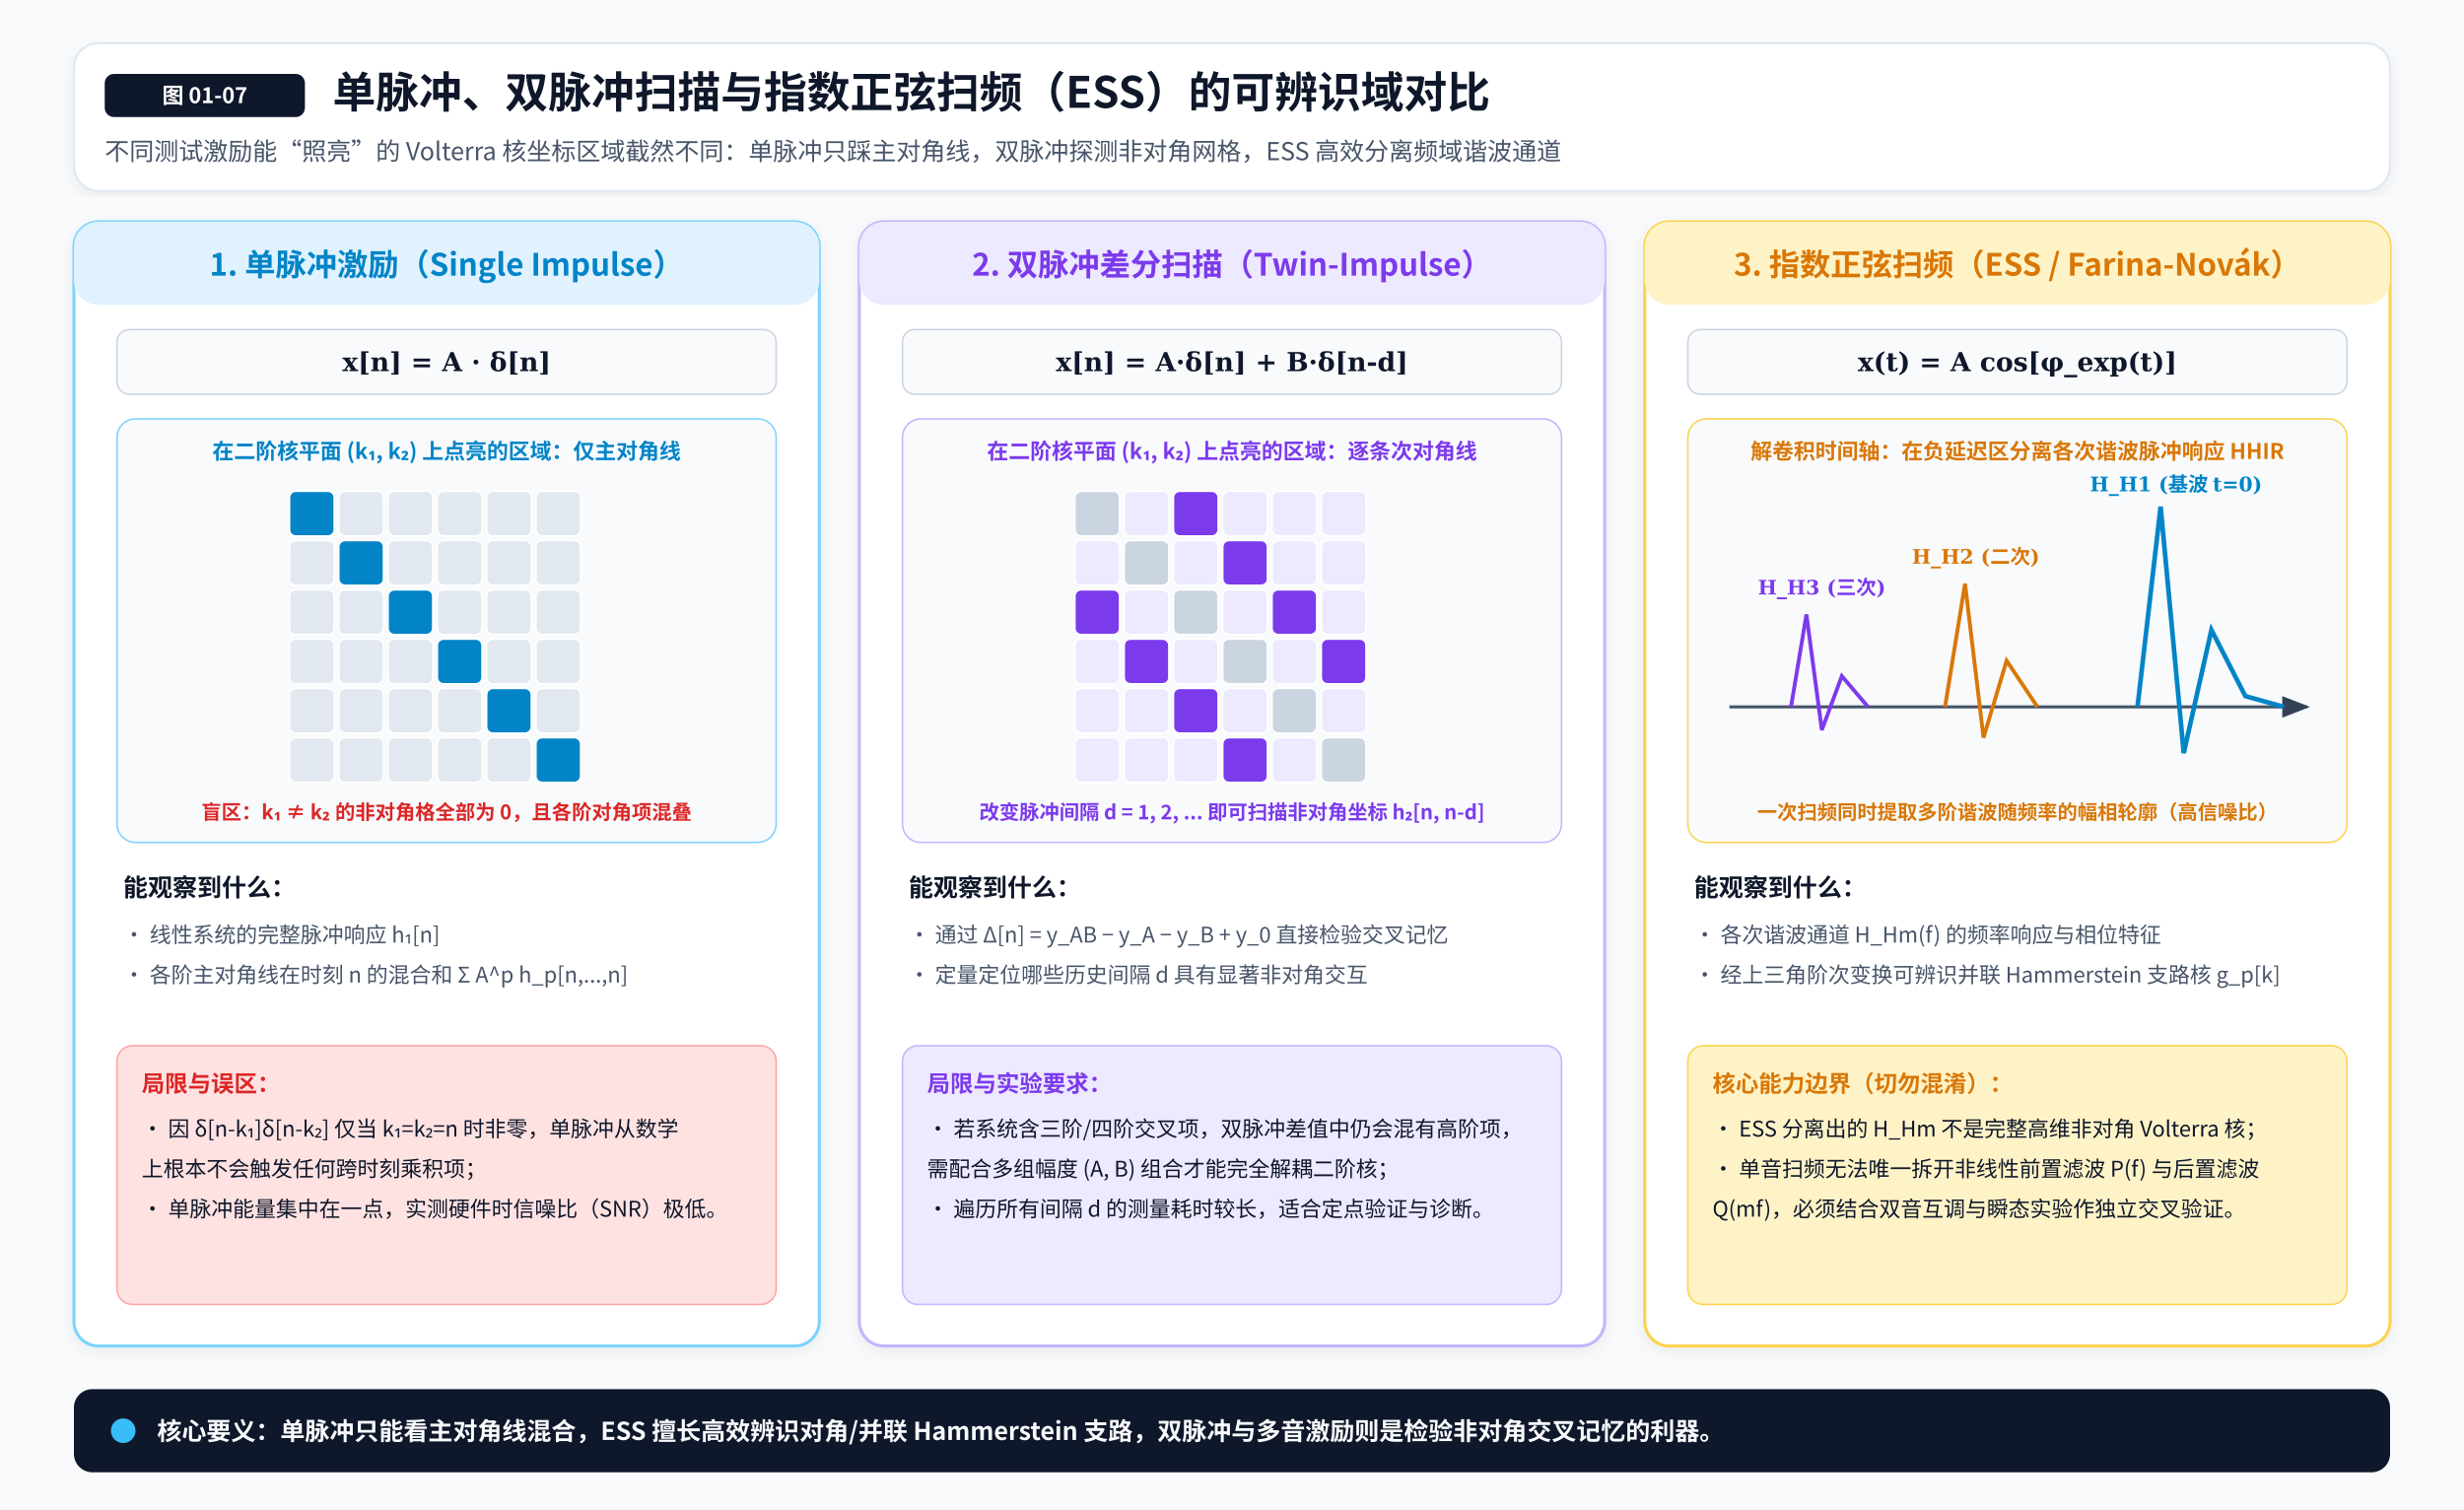
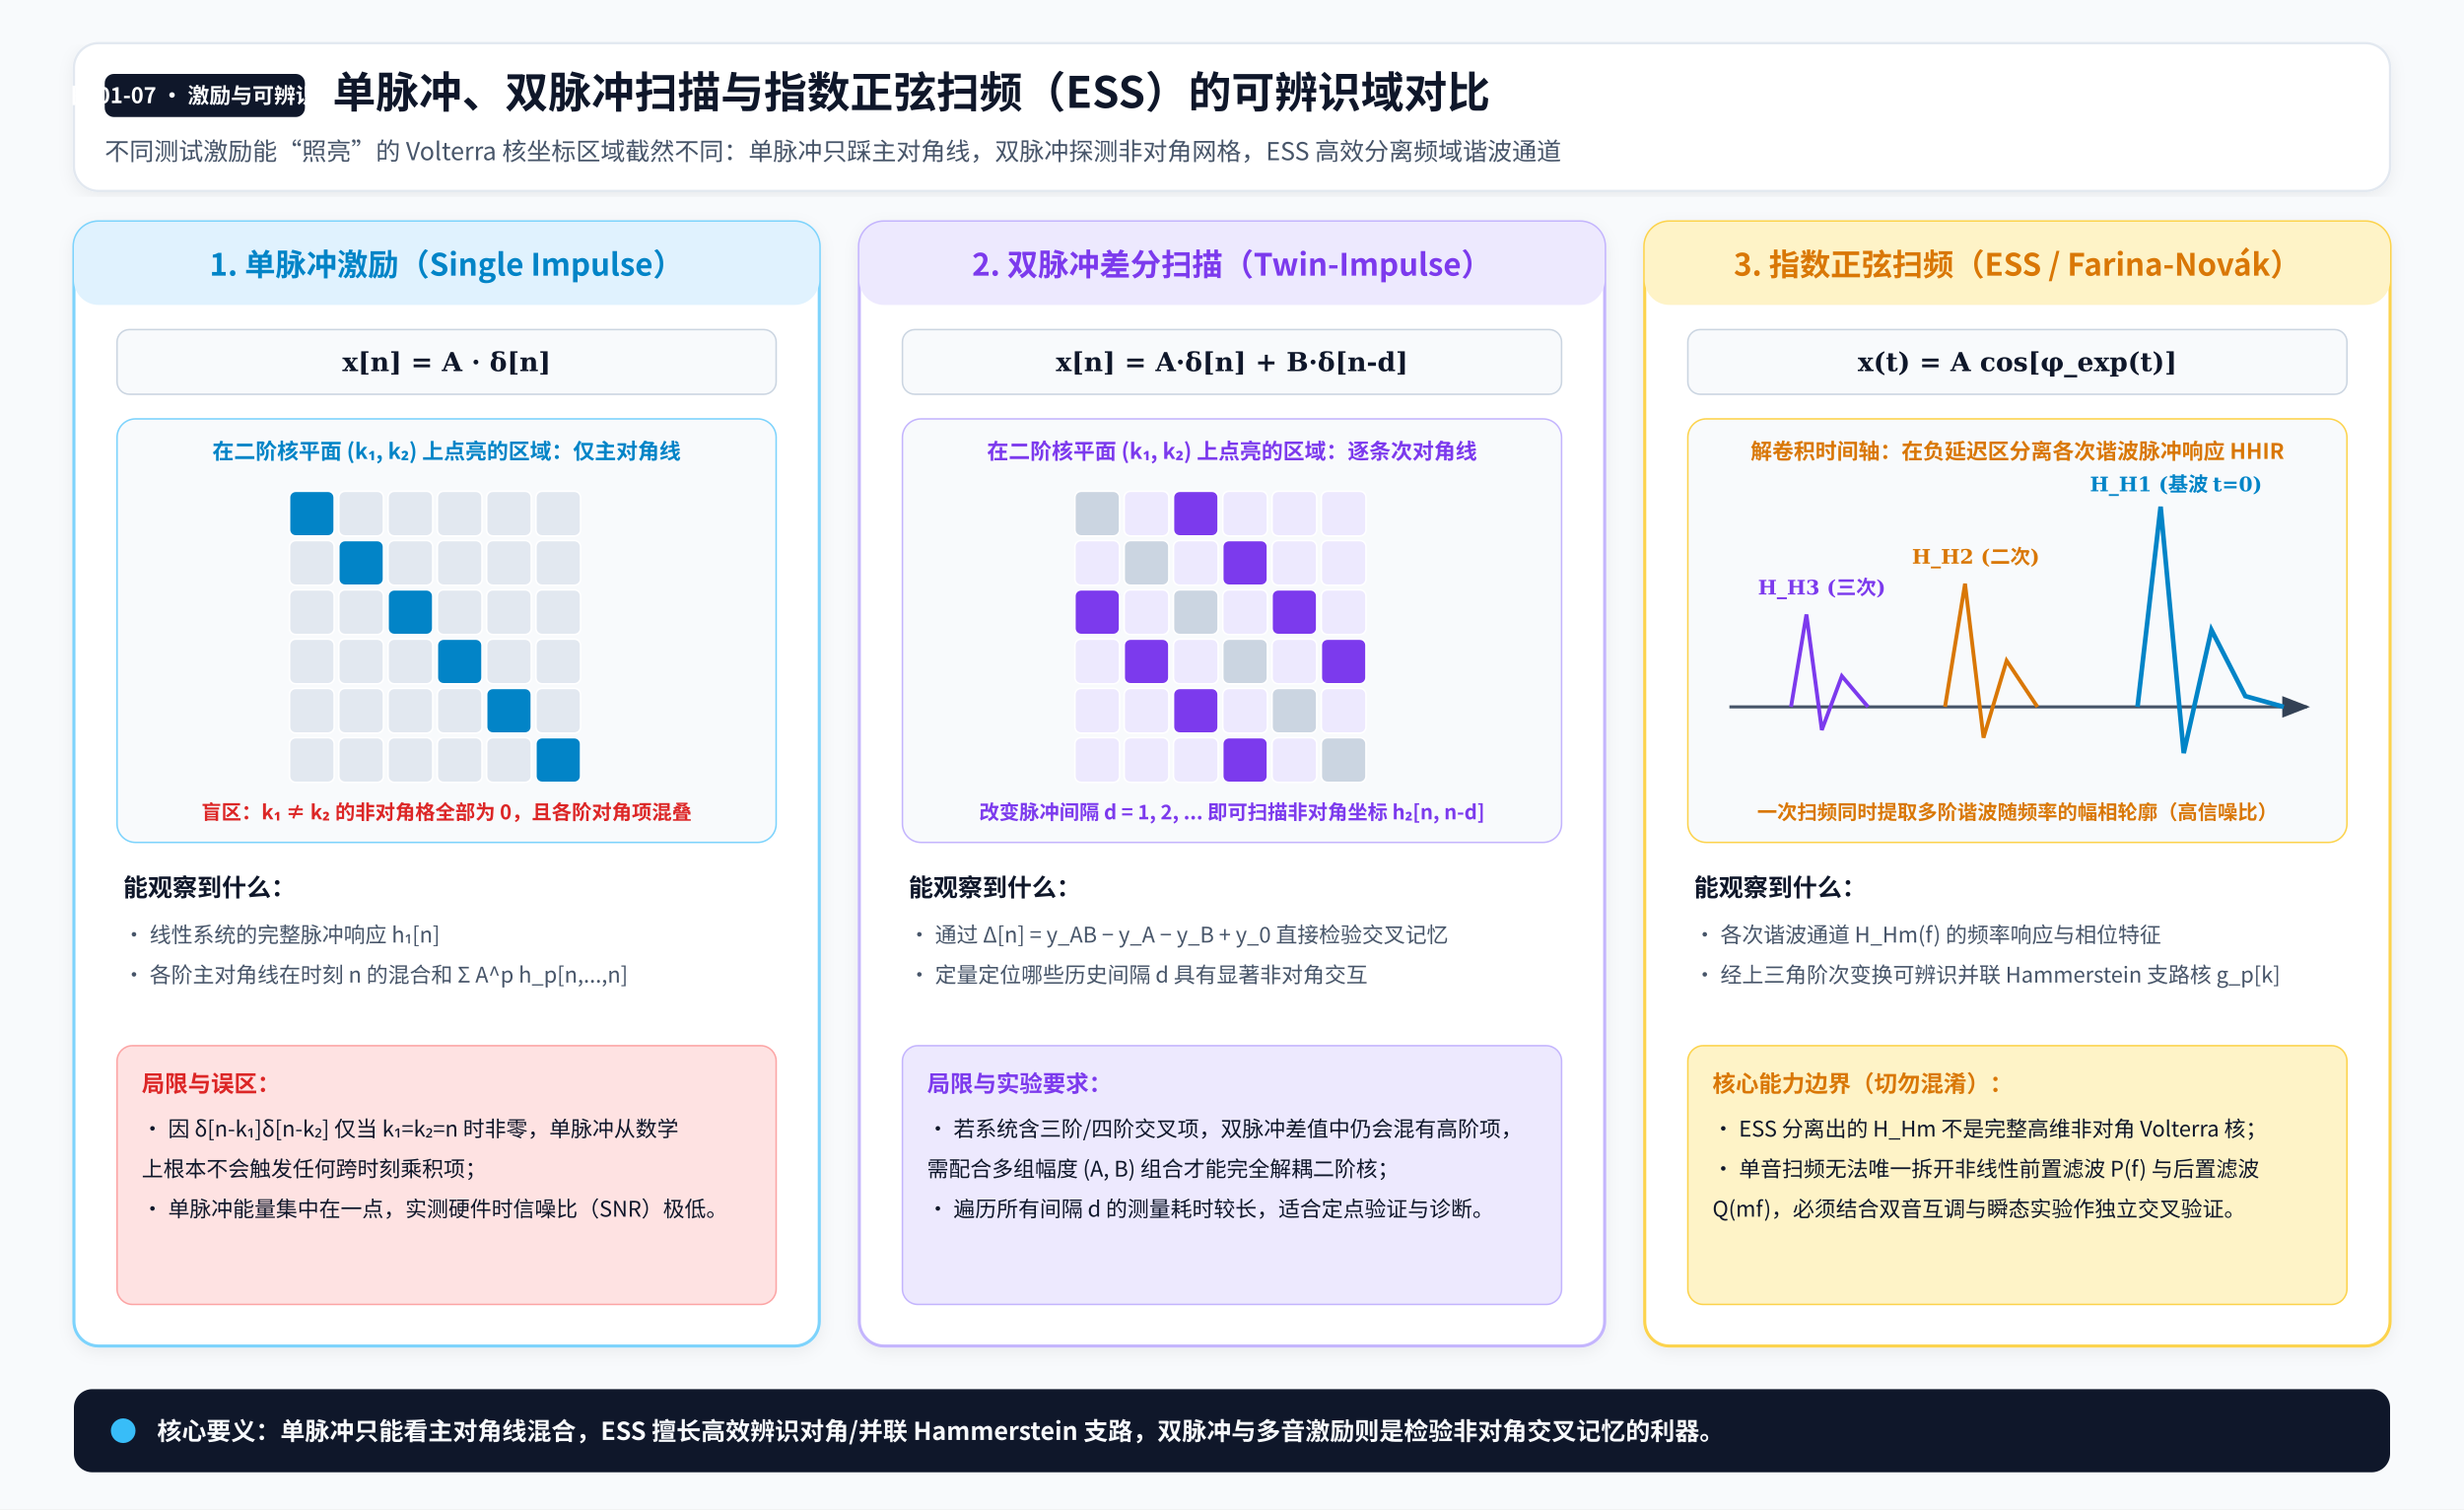
<svg xmlns="http://www.w3.org/2000/svg" width="1600" height="980" viewBox="0 0 1600 980">
  <defs>
    <filter id="shadow" x="-2%" y="-2%" width="104%" height="106%">
      <feGaussianBlur in="SourceAlpha" stdDeviation="5" result="vBlur" />
      <feOffset in="vBlur" dx="0" dy="3" result="vOffset" />
-       <feFlood flood-color="#0F172A" flood-opacity="0.06" result="vColor" />
-       <feComposite in="vColor" in2="vOffset" operator="in" result="vShadow" />
+       <feComponentTransfer>
+         <feFuncA type="linear" slope="0.06" />
+       </feComponentTransfer>
      <feMerge>
-         <feMergeNode in="vShadow" />
+         <feMergeNode />
        <feMergeNode in="SourceGraphic" />
      </feMerge>
    </filter>
    <marker id="arr-dark" markerWidth="10" markerHeight="10" refX="8" refY="3.5" orient="auto">
      <path d="M0,0 L0,7 L9,3.5 z" fill="#334155" />
    </marker>
    <marker id="arr-lin" markerWidth="10" markerHeight="10" refX="8" refY="3.5" orient="auto">
      <path d="M0,0 L0,7 L9,3.5 z" fill="#0284C7" />
    </marker>
    <marker id="arr-diag" markerWidth="10" markerHeight="10" refX="8" refY="3.5" orient="auto">
      <path d="M0,0 L0,7 L9,3.5 z" fill="#D97706" />
    </marker>
    <marker id="arr-cross" markerWidth="10" markerHeight="10" refX="8" refY="3.5" orient="auto">
      <path d="M0,0 L0,7 L9,3.5 z" fill="#7C3AED" />
    </marker>
    <marker id="arr-state" markerWidth="10" markerHeight="10" refX="8" refY="3.5" orient="auto">
      <path d="M0,0 L0,7 L9,3.5 z" fill="#059669" />
    </marker>
    <marker id="arr-warn" markerWidth="10" markerHeight="10" refX="8" refY="3.5" orient="auto">
      <path d="M0,0 L0,7 L9,3.5 z" fill="#DC2626" />
    </marker>
  </defs>
  <rect width="1600" height="980" fill="#F8FAFC" />
  <rect x="48" y="28" width="1504" height="96" rx="16" fill="#FFFFFF" stroke="#E2E8F0" stroke-width="1.5" filter="url(#shadow)" />
  <rect x="68" y="48" width="130" height="28" rx="6" fill="#0F172A" />
-   <text x="133" y="67" text-anchor="middle" font-size="14" font-weight="bold" font-family="Noto Sans CJK SC, Noto Sans SC, Microsoft YaHei, PingFang SC, sans-serif" fill="#FFFFFF">图 01-07</text>
+   <text x="133" y="67" text-anchor="middle" font-size="14" font-weight="bold" font-family="Noto Sans CJK SC, Noto Sans SC, Microsoft YaHei, PingFang SC, sans-serif" fill="#FFFFFF">图 01-07 · 激励与可辨识域</text>
  <text x="216" y="70" font-size="28" font-weight="bold" font-family="Noto Sans CJK SC, Noto Sans SC, Microsoft YaHei, PingFang SC, sans-serif" fill="#0F172A">单脉冲、双脉冲扫描与指数正弦扫频（ESS）的可辨识域对比</text>
  <text x="68" y="104" font-size="16" font-family="Noto Sans CJK SC, Noto Sans SC, Microsoft YaHei, PingFang SC, sans-serif" fill="#475569">不同测试激励能“照亮”的 Volterra 核坐标区域截然不同：单脉冲只踩主对角线，双脉冲探测非对角网格，ESS 高效分离频域谐波通道</text>
  <g transform="translate(48, 144)">
    <rect x="0" y="0" width="484" height="730" rx="16" fill="#FFFFFF" stroke="#7DD3FC" stroke-width="2" filter="url(#shadow)" />
    <rect x="0" y="0" width="484" height="54" rx="16" fill="#E0F2FE" />
    <text x="242" y="35" text-anchor="middle" font-size="20" font-weight="bold" font-family="Noto Sans CJK SC, Noto Sans SC, Microsoft YaHei, PingFang SC, sans-serif" fill="#0284C7">1. 单脉冲激励（Single Impulse）</text>
    <rect x="28" y="70" width="428" height="42" rx="8" fill="#F8FAFC" stroke="#CBD5E1" />
    <text x="242" y="97" text-anchor="middle" font-size="17" font-weight="bold" font-family="DejaVu Serif, Georgia, Times New Roman, serif" fill="#0F172A">x[n] = A · δ[n]</text>
    <rect x="28" y="128" width="428" height="275" rx="12" fill="#F8FAFC" stroke="#7DD3FC" />
    <text x="242" y="154" text-anchor="middle" font-size="14" font-weight="bold" font-family="Noto Sans CJK SC, Noto Sans SC, Microsoft YaHei, PingFang SC, sans-serif" fill="#0284C7">在二阶核平面 (k₁, k₂) 上点亮的区域：仅主对角线</text>
    <rect x="140" y="175" width="29" height="29" rx="4" fill="#0284C7" stroke="#FFF" />
    <rect x="172" y="175" width="29" height="29" rx="4" fill="#E2E8F0" stroke="#FFF" />
    <rect x="204" y="175" width="29" height="29" rx="4" fill="#E2E8F0" stroke="#FFF" />
    <rect x="236" y="175" width="29" height="29" rx="4" fill="#E2E8F0" stroke="#FFF" />
    <rect x="268" y="175" width="29" height="29" rx="4" fill="#E2E8F0" stroke="#FFF" />
    <rect x="300" y="175" width="29" height="29" rx="4" fill="#E2E8F0" stroke="#FFF" />
    <rect x="140" y="207" width="29" height="29" rx="4" fill="#E2E8F0" stroke="#FFF" />
    <rect x="172" y="207" width="29" height="29" rx="4" fill="#0284C7" stroke="#FFF" />
    <rect x="204" y="207" width="29" height="29" rx="4" fill="#E2E8F0" stroke="#FFF" />
    <rect x="236" y="207" width="29" height="29" rx="4" fill="#E2E8F0" stroke="#FFF" />
    <rect x="268" y="207" width="29" height="29" rx="4" fill="#E2E8F0" stroke="#FFF" />
    <rect x="300" y="207" width="29" height="29" rx="4" fill="#E2E8F0" stroke="#FFF" />
    <rect x="140" y="239" width="29" height="29" rx="4" fill="#E2E8F0" stroke="#FFF" />
    <rect x="172" y="239" width="29" height="29" rx="4" fill="#E2E8F0" stroke="#FFF" />
    <rect x="204" y="239" width="29" height="29" rx="4" fill="#0284C7" stroke="#FFF" />
    <rect x="236" y="239" width="29" height="29" rx="4" fill="#E2E8F0" stroke="#FFF" />
    <rect x="268" y="239" width="29" height="29" rx="4" fill="#E2E8F0" stroke="#FFF" />
    <rect x="300" y="239" width="29" height="29" rx="4" fill="#E2E8F0" stroke="#FFF" />
    <rect x="140" y="271" width="29" height="29" rx="4" fill="#E2E8F0" stroke="#FFF" />
    <rect x="172" y="271" width="29" height="29" rx="4" fill="#E2E8F0" stroke="#FFF" />
    <rect x="204" y="271" width="29" height="29" rx="4" fill="#E2E8F0" stroke="#FFF" />
    <rect x="236" y="271" width="29" height="29" rx="4" fill="#0284C7" stroke="#FFF" />
    <rect x="268" y="271" width="29" height="29" rx="4" fill="#E2E8F0" stroke="#FFF" />
    <rect x="300" y="271" width="29" height="29" rx="4" fill="#E2E8F0" stroke="#FFF" />
    <rect x="140" y="303" width="29" height="29" rx="4" fill="#E2E8F0" stroke="#FFF" />
    <rect x="172" y="303" width="29" height="29" rx="4" fill="#E2E8F0" stroke="#FFF" />
    <rect x="204" y="303" width="29" height="29" rx="4" fill="#E2E8F0" stroke="#FFF" />
    <rect x="236" y="303" width="29" height="29" rx="4" fill="#E2E8F0" stroke="#FFF" />
    <rect x="268" y="303" width="29" height="29" rx="4" fill="#0284C7" stroke="#FFF" />
    <rect x="300" y="303" width="29" height="29" rx="4" fill="#E2E8F0" stroke="#FFF" />
    <rect x="140" y="335" width="29" height="29" rx="4" fill="#E2E8F0" stroke="#FFF" />
    <rect x="172" y="335" width="29" height="29" rx="4" fill="#E2E8F0" stroke="#FFF" />
    <rect x="204" y="335" width="29" height="29" rx="4" fill="#E2E8F0" stroke="#FFF" />
    <rect x="236" y="335" width="29" height="29" rx="4" fill="#E2E8F0" stroke="#FFF" />
    <rect x="268" y="335" width="29" height="29" rx="4" fill="#E2E8F0" stroke="#FFF" />
    <rect x="300" y="335" width="29" height="29" rx="4" fill="#0284C7" stroke="#FFF" />
    <text x="242" y="388" text-anchor="middle" font-size="13" font-weight="bold" font-family="Noto Sans CJK SC, Noto Sans SC, Microsoft YaHei, PingFang SC, sans-serif" fill="#DC2626">盲区：k₁ ≠ k₂ 的非对角格全部为 0，且各阶对角项混叠</text>
    <text x="32" y="438" font-size="16" font-weight="bold" font-family="Noto Sans CJK SC, Noto Sans SC, Microsoft YaHei, PingFang SC, sans-serif" fill="#0F172A">能观察到什么：</text>
    <text x="32" y="468" font-size="14" font-family="Noto Sans CJK SC, Noto Sans SC, Microsoft YaHei, PingFang SC, sans-serif" fill="#475569">• 线性系统的完整脉冲响应 h₁[n]</text>
    <text x="32" y="494" font-size="14" font-family="Noto Sans CJK SC, Noto Sans SC, Microsoft YaHei, PingFang SC, sans-serif" fill="#475569">• 各阶主对角线在时刻 n 的混合和 Σ A^p h_p[n,...,n]</text>
    <rect x="28" y="535" width="428" height="168" rx="10" fill="#FEE2E2" stroke="#FCA5A5" />
    <text x="44" y="565" font-size="15" font-weight="bold" font-family="Noto Sans CJK SC, Noto Sans SC, Microsoft YaHei, PingFang SC, sans-serif" fill="#DC2626">局限与误区：</text>
    <text x="44" y="594" font-size="14" font-family="Noto Sans CJK SC, Noto Sans SC, Microsoft YaHei, PingFang SC, sans-serif" fill="#0F172A">• 因 δ[n-k₁]δ[n-k₂] 仅当 k₁=k₂=n 时非零，单脉冲从数学</text>
    <text x="44" y="620" font-size="14" font-family="Noto Sans CJK SC, Noto Sans SC, Microsoft YaHei, PingFang SC, sans-serif" fill="#0F172A">  上根本不会触发任何跨时刻乘积项；</text>
    <text x="44" y="646" font-size="14" font-family="Noto Sans CJK SC, Noto Sans SC, Microsoft YaHei, PingFang SC, sans-serif" fill="#0F172A">• 单脉冲能量集中在一点，实测硬件时信噪比（SNR）极低。</text>
  </g>
  <g transform="translate(558, 144)">
    <rect x="0" y="0" width="484" height="730" rx="16" fill="#FFFFFF" stroke="#C4B5FD" stroke-width="2" filter="url(#shadow)" />
    <rect x="0" y="0" width="484" height="54" rx="16" fill="#EDE9FE" />
    <text x="242" y="35" text-anchor="middle" font-size="20" font-weight="bold" font-family="Noto Sans CJK SC, Noto Sans SC, Microsoft YaHei, PingFang SC, sans-serif" fill="#7C3AED">2. 双脉冲差分扫描（Twin-Impulse）</text>
    <rect x="28" y="70" width="428" height="42" rx="8" fill="#F8FAFC" stroke="#CBD5E1" />
    <text x="242" y="97" text-anchor="middle" font-size="17" font-weight="bold" font-family="DejaVu Serif, Georgia, Times New Roman, serif" fill="#0F172A">x[n] = A·δ[n] + B·δ[n-d]</text>
    <rect x="28" y="128" width="428" height="275" rx="12" fill="#F8FAFC" stroke="#C4B5FD" />
    <text x="242" y="154" text-anchor="middle" font-size="14" font-weight="bold" font-family="Noto Sans CJK SC, Noto Sans SC, Microsoft YaHei, PingFang SC, sans-serif" fill="#7C3AED">在二阶核平面 (k₁, k₂) 上点亮的区域：逐条次对角线</text>
    <rect x="140" y="175" width="29" height="29" rx="4" fill="#CBD5E1" stroke="#FFF" />
    <rect x="172" y="175" width="29" height="29" rx="4" fill="#EDE9FE" stroke="#FFF" />
    <rect x="204" y="175" width="29" height="29" rx="4" fill="#7C3AED" stroke="#FFF" />
    <rect x="236" y="175" width="29" height="29" rx="4" fill="#EDE9FE" stroke="#FFF" />
    <rect x="268" y="175" width="29" height="29" rx="4" fill="#EDE9FE" stroke="#FFF" />
    <rect x="300" y="175" width="29" height="29" rx="4" fill="#EDE9FE" stroke="#FFF" />
    <rect x="140" y="207" width="29" height="29" rx="4" fill="#EDE9FE" stroke="#FFF" />
    <rect x="172" y="207" width="29" height="29" rx="4" fill="#CBD5E1" stroke="#FFF" />
    <rect x="204" y="207" width="29" height="29" rx="4" fill="#EDE9FE" stroke="#FFF" />
    <rect x="236" y="207" width="29" height="29" rx="4" fill="#7C3AED" stroke="#FFF" />
    <rect x="268" y="207" width="29" height="29" rx="4" fill="#EDE9FE" stroke="#FFF" />
    <rect x="300" y="207" width="29" height="29" rx="4" fill="#EDE9FE" stroke="#FFF" />
    <rect x="140" y="239" width="29" height="29" rx="4" fill="#7C3AED" stroke="#FFF" />
    <rect x="172" y="239" width="29" height="29" rx="4" fill="#EDE9FE" stroke="#FFF" />
    <rect x="204" y="239" width="29" height="29" rx="4" fill="#CBD5E1" stroke="#FFF" />
    <rect x="236" y="239" width="29" height="29" rx="4" fill="#EDE9FE" stroke="#FFF" />
    <rect x="268" y="239" width="29" height="29" rx="4" fill="#7C3AED" stroke="#FFF" />
    <rect x="300" y="239" width="29" height="29" rx="4" fill="#EDE9FE" stroke="#FFF" />
    <rect x="140" y="271" width="29" height="29" rx="4" fill="#EDE9FE" stroke="#FFF" />
    <rect x="172" y="271" width="29" height="29" rx="4" fill="#7C3AED" stroke="#FFF" />
    <rect x="204" y="271" width="29" height="29" rx="4" fill="#EDE9FE" stroke="#FFF" />
    <rect x="236" y="271" width="29" height="29" rx="4" fill="#CBD5E1" stroke="#FFF" />
    <rect x="268" y="271" width="29" height="29" rx="4" fill="#EDE9FE" stroke="#FFF" />
    <rect x="300" y="271" width="29" height="29" rx="4" fill="#7C3AED" stroke="#FFF" />
    <rect x="140" y="303" width="29" height="29" rx="4" fill="#EDE9FE" stroke="#FFF" />
    <rect x="172" y="303" width="29" height="29" rx="4" fill="#EDE9FE" stroke="#FFF" />
    <rect x="204" y="303" width="29" height="29" rx="4" fill="#7C3AED" stroke="#FFF" />
    <rect x="236" y="303" width="29" height="29" rx="4" fill="#EDE9FE" stroke="#FFF" />
    <rect x="268" y="303" width="29" height="29" rx="4" fill="#CBD5E1" stroke="#FFF" />
    <rect x="300" y="303" width="29" height="29" rx="4" fill="#EDE9FE" stroke="#FFF" />
    <rect x="140" y="335" width="29" height="29" rx="4" fill="#EDE9FE" stroke="#FFF" />
    <rect x="172" y="335" width="29" height="29" rx="4" fill="#EDE9FE" stroke="#FFF" />
    <rect x="204" y="335" width="29" height="29" rx="4" fill="#EDE9FE" stroke="#FFF" />
    <rect x="236" y="335" width="29" height="29" rx="4" fill="#7C3AED" stroke="#FFF" />
    <rect x="268" y="335" width="29" height="29" rx="4" fill="#EDE9FE" stroke="#FFF" />
    <rect x="300" y="335" width="29" height="29" rx="4" fill="#CBD5E1" stroke="#FFF" />
    <text x="242" y="388" text-anchor="middle" font-size="13" font-weight="bold" font-family="Noto Sans CJK SC, Noto Sans SC, Microsoft YaHei, PingFang SC, sans-serif" fill="#7C3AED">改变脉冲间隔 d = 1, 2, ... 即可扫描非对角坐标 h₂[n, n-d]</text>
    <text x="32" y="438" font-size="16" font-weight="bold" font-family="Noto Sans CJK SC, Noto Sans SC, Microsoft YaHei, PingFang SC, sans-serif" fill="#0F172A">能观察到什么：</text>
    <text x="32" y="468" font-size="14" font-family="Noto Sans CJK SC, Noto Sans SC, Microsoft YaHei, PingFang SC, sans-serif" fill="#475569">• 通过 Δ[n] = y_AB − y_A − y_B + y_0 直接检验交叉记忆</text>
    <text x="32" y="494" font-size="14" font-family="Noto Sans CJK SC, Noto Sans SC, Microsoft YaHei, PingFang SC, sans-serif" fill="#475569">• 定量定位哪些历史间隔 d 具有显著非对角交互</text>
    <rect x="28" y="535" width="428" height="168" rx="10" fill="#EDE9FE" stroke="#C4B5FD" />
    <text x="44" y="565" font-size="15" font-weight="bold" font-family="Noto Sans CJK SC, Noto Sans SC, Microsoft YaHei, PingFang SC, sans-serif" fill="#7C3AED">局限与实验要求：</text>
    <text x="44" y="594" font-size="14" font-family="Noto Sans CJK SC, Noto Sans SC, Microsoft YaHei, PingFang SC, sans-serif" fill="#0F172A">• 若系统含三阶/四阶交叉项，双脉冲差值中仍会混有高阶项，</text>
    <text x="44" y="620" font-size="14" font-family="Noto Sans CJK SC, Noto Sans SC, Microsoft YaHei, PingFang SC, sans-serif" fill="#0F172A">  需配合多组幅度 (A, B) 组合才能完全解耦二阶核；</text>
    <text x="44" y="646" font-size="14" font-family="Noto Sans CJK SC, Noto Sans SC, Microsoft YaHei, PingFang SC, sans-serif" fill="#0F172A">• 遍历所有间隔 d 的测量耗时较长，适合定点验证与诊断。</text>
  </g>
  <g transform="translate(1068, 144)">
    <rect x="0" y="0" width="484" height="730" rx="16" fill="#FFFFFF" stroke="#FCD34D" stroke-width="2" filter="url(#shadow)" />
    <rect x="0" y="0" width="484" height="54" rx="16" fill="#FEF3C7" />
    <text x="242" y="35" text-anchor="middle" font-size="20" font-weight="bold" font-family="Noto Sans CJK SC, Noto Sans SC, Microsoft YaHei, PingFang SC, sans-serif" fill="#D97706">3. 指数正弦扫频（ESS / Farina-Novák）</text>
    <rect x="28" y="70" width="428" height="42" rx="8" fill="#F8FAFC" stroke="#CBD5E1" />
    <text x="242" y="97" text-anchor="middle" font-size="17" font-weight="bold" font-family="DejaVu Serif, Georgia, Times New Roman, serif" fill="#0F172A">x(t) = A cos[φ_exp(t)]</text>
    <rect x="28" y="128" width="428" height="275" rx="12" fill="#F8FAFC" stroke="#FCD34D" />
    <text x="242" y="154" text-anchor="middle" font-size="14" font-weight="bold" font-family="Noto Sans CJK SC, Noto Sans SC, Microsoft YaHei, PingFang SC, sans-serif" fill="#D97706">解卷积时间轴：在负延迟区分离各次谐波脉冲响应 HHIR</text>
    <line x1="55" y1="315" x2="430" y2="315" stroke="#475569" stroke-width="2" marker-end="url(#arr-dark)" />
    <path d="M 95 315 L 105 255 L 115 330 L 128 295 L 145 315" fill="none" stroke="#7C3AED" stroke-width="2.5" />
    <text x="115" y="242" text-anchor="middle" font-size="13" font-weight="bold" font-family="DejaVu Serif, Georgia, Times New Roman, serif" fill="#7C3AED">H_H3 (三次)</text>
    <path d="M 195 315 L 208 235 L 220 335 L 235 285 L 255 315" fill="none" stroke="#D97706" stroke-width="2.5" />
    <text x="215" y="222" text-anchor="middle" font-size="13" font-weight="bold" font-family="DejaVu Serif, Georgia, Times New Roman, serif" fill="#D97706">H_H2 (二次)</text>
    <path d="M 320 315 L 335 185 L 350 345 L 368 265 L 390 308 L 415 315" fill="none" stroke="#0284C7" stroke-width="3" />
    <text x="345" y="175" text-anchor="middle" font-size="13" font-weight="bold" font-family="DejaVu Serif, Georgia, Times New Roman, serif" fill="#0284C7">H_H1 (基波 t=0)</text>
    <text x="242" y="388" text-anchor="middle" font-size="13" font-weight="bold" font-family="Noto Sans CJK SC, Noto Sans SC, Microsoft YaHei, PingFang SC, sans-serif" fill="#D97706">一次扫频同时提取多阶谐波随频率的幅相轮廓（高信噪比）</text>
    <text x="32" y="438" font-size="16" font-weight="bold" font-family="Noto Sans CJK SC, Noto Sans SC, Microsoft YaHei, PingFang SC, sans-serif" fill="#0F172A">能观察到什么：</text>
    <text x="32" y="468" font-size="14" font-family="Noto Sans CJK SC, Noto Sans SC, Microsoft YaHei, PingFang SC, sans-serif" fill="#475569">• 各次谐波通道 H_Hm(f) 的频率响应与相位特征</text>
    <text x="32" y="494" font-size="14" font-family="Noto Sans CJK SC, Noto Sans SC, Microsoft YaHei, PingFang SC, sans-serif" fill="#475569">• 经上三角阶次变换可辨识并联 Hammerstein 支路核 g_p[k]</text>
    <rect x="28" y="535" width="428" height="168" rx="10" fill="#FEF3C7" stroke="#FCD34D" />
    <text x="44" y="565" font-size="15" font-weight="bold" font-family="Noto Sans CJK SC, Noto Sans SC, Microsoft YaHei, PingFang SC, sans-serif" fill="#D97706">核心能力边界（切勿混淆）：</text>
    <text x="44" y="594" font-size="14" font-family="Noto Sans CJK SC, Noto Sans SC, Microsoft YaHei, PingFang SC, sans-serif" fill="#0F172A">• ESS 分离出的 H_Hm 不是完整高维非对角 Volterra 核；</text>
    <text x="44" y="620" font-size="14" font-family="Noto Sans CJK SC, Noto Sans SC, Microsoft YaHei, PingFang SC, sans-serif" fill="#0F172A">• 单音扫频无法唯一拆开非线性前置滤波 P(f) 与后置滤波</text>
    <text x="44" y="646" font-size="14" font-family="Noto Sans CJK SC, Noto Sans SC, Microsoft YaHei, PingFang SC, sans-serif" fill="#0F172A">  Q(mf)，必须结合双音互调与瞬态实验作独立交叉验证。</text>
  </g>
  <rect x="48" y="902" width="1504" height="54" rx="12" fill="#0F172A" />
  <circle cx="80" cy="929" r="8" fill="#38BDF8" />
  <text x="102" y="935" font-size="16" font-weight="bold" font-family="Noto Sans CJK SC, Noto Sans SC, Microsoft YaHei, PingFang SC, sans-serif" fill="#F8FAFC">核心要义：单脉冲只能看主对角线混合，ESS 擅长高效辨识对角/并联 Hammerstein 支路，双脉冲与多音激励则是检验非对角交叉记忆的利器。</text>
</svg>
